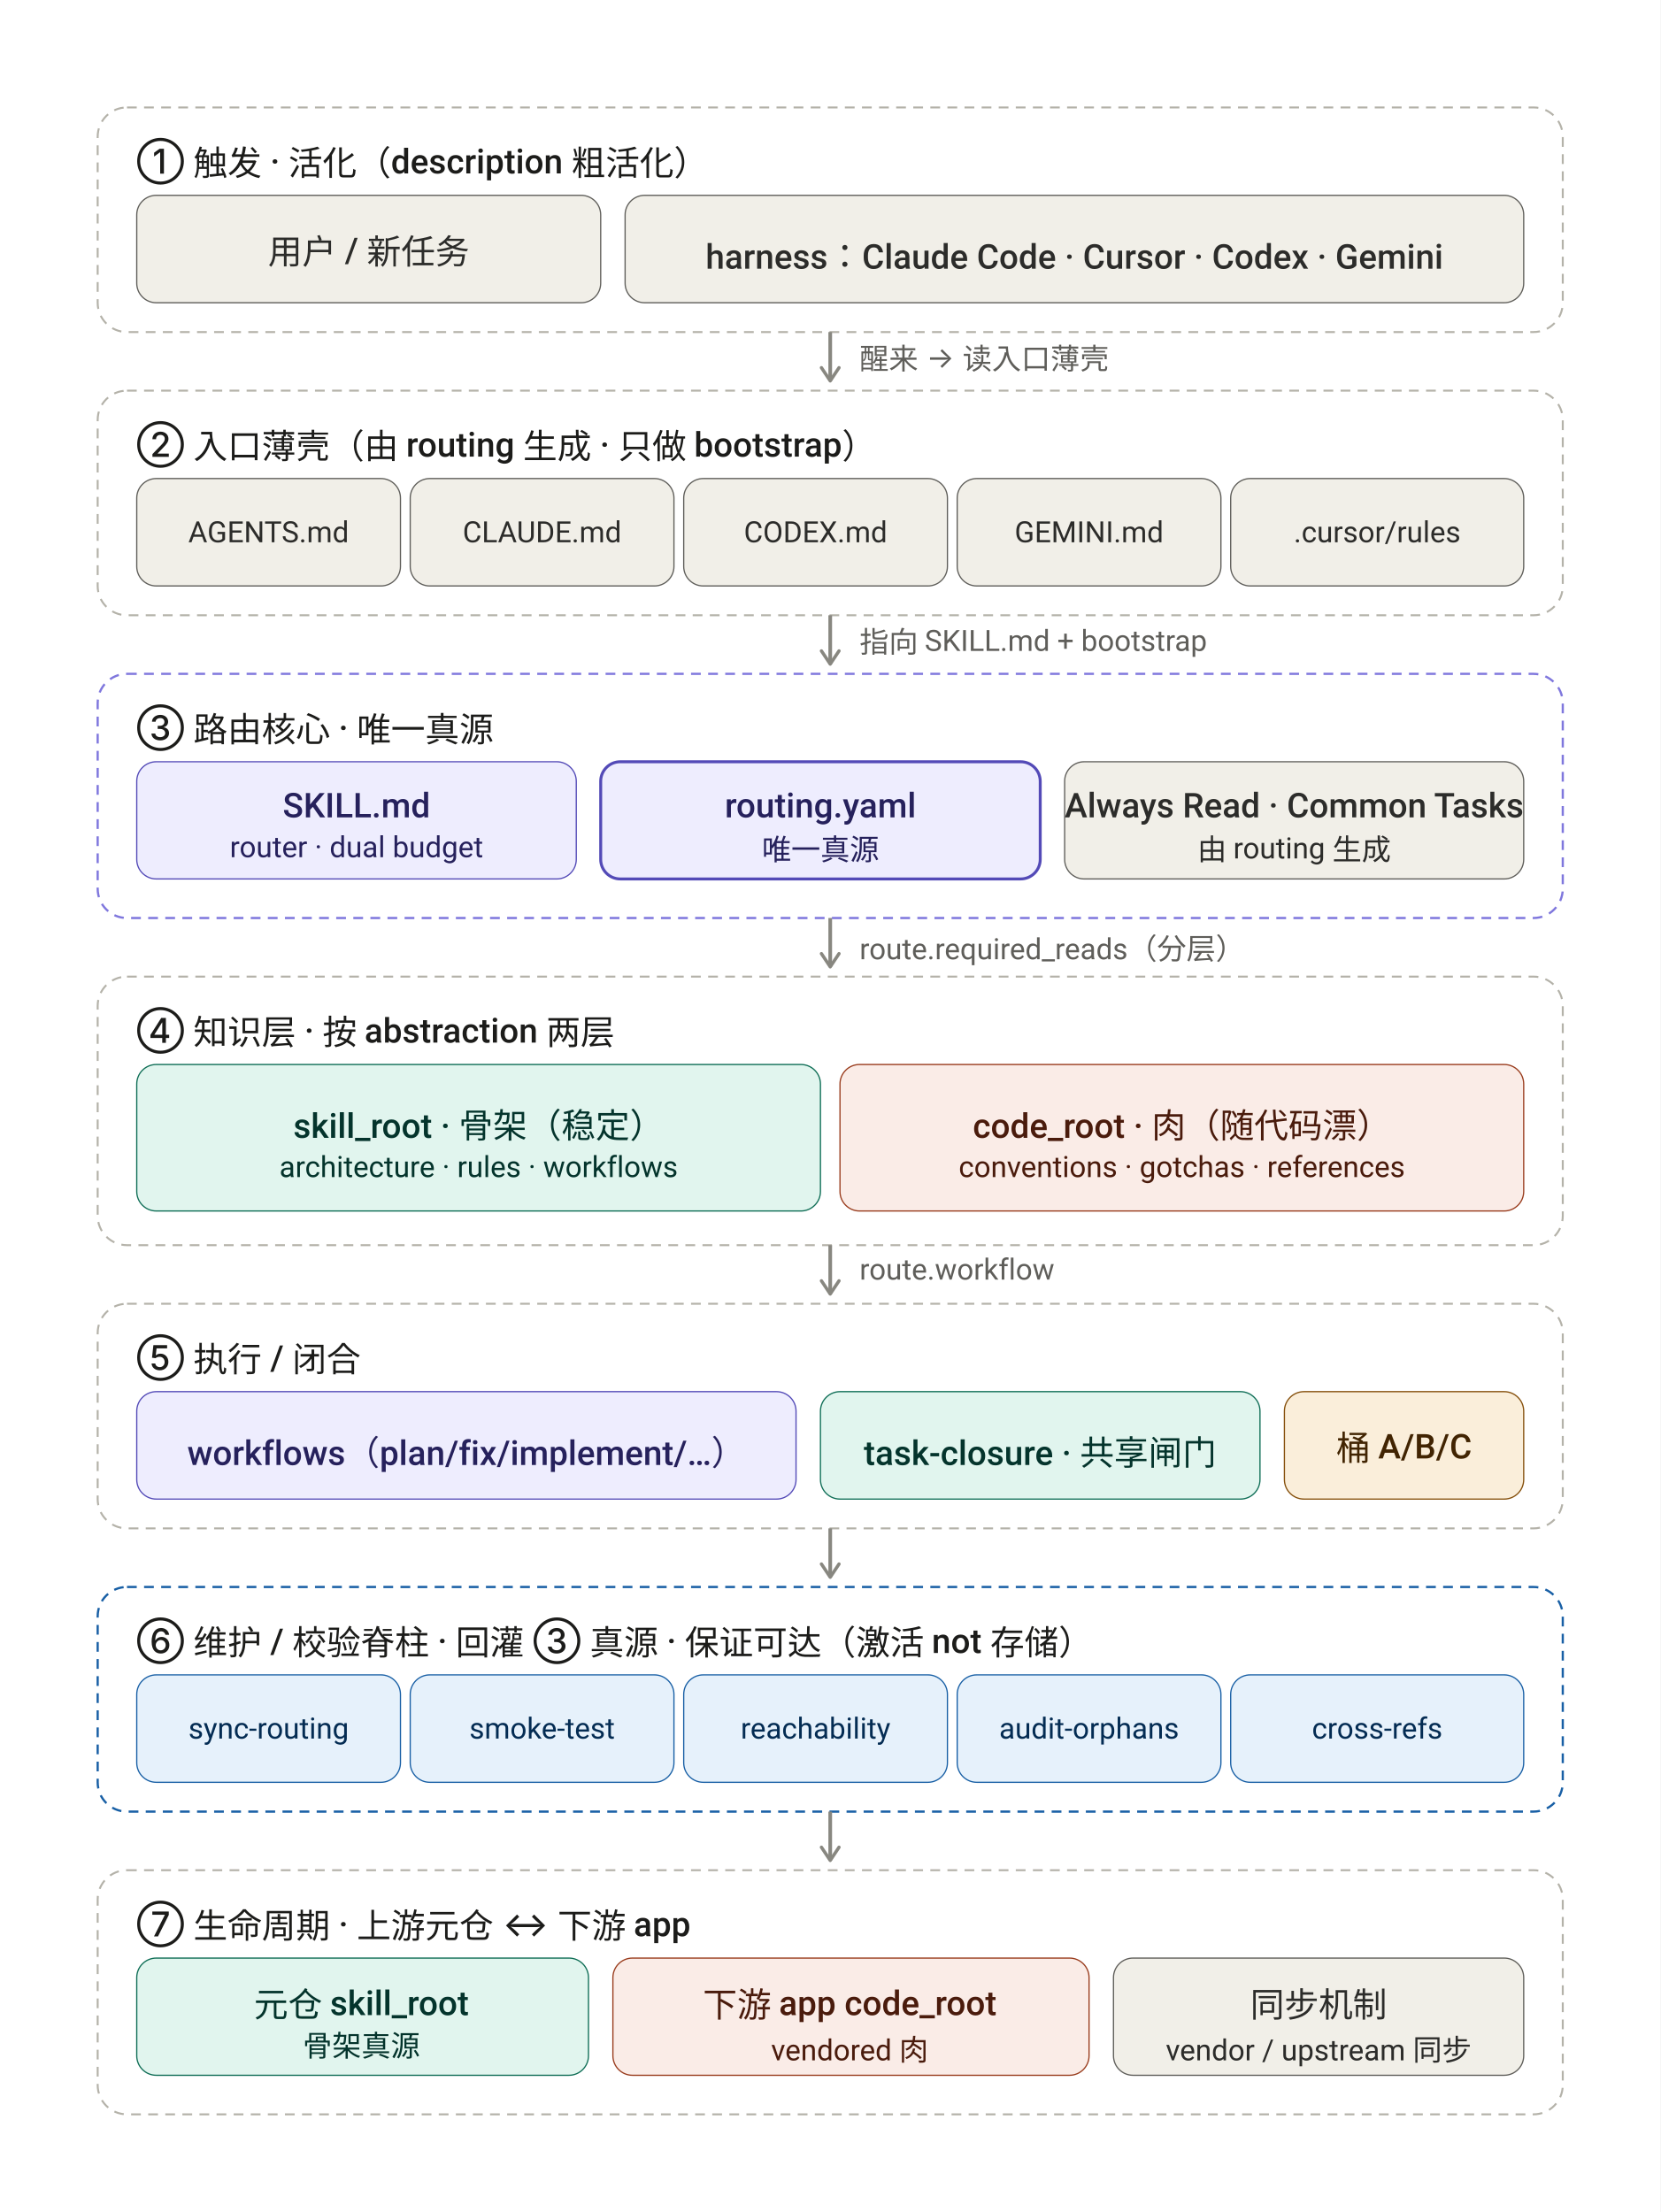
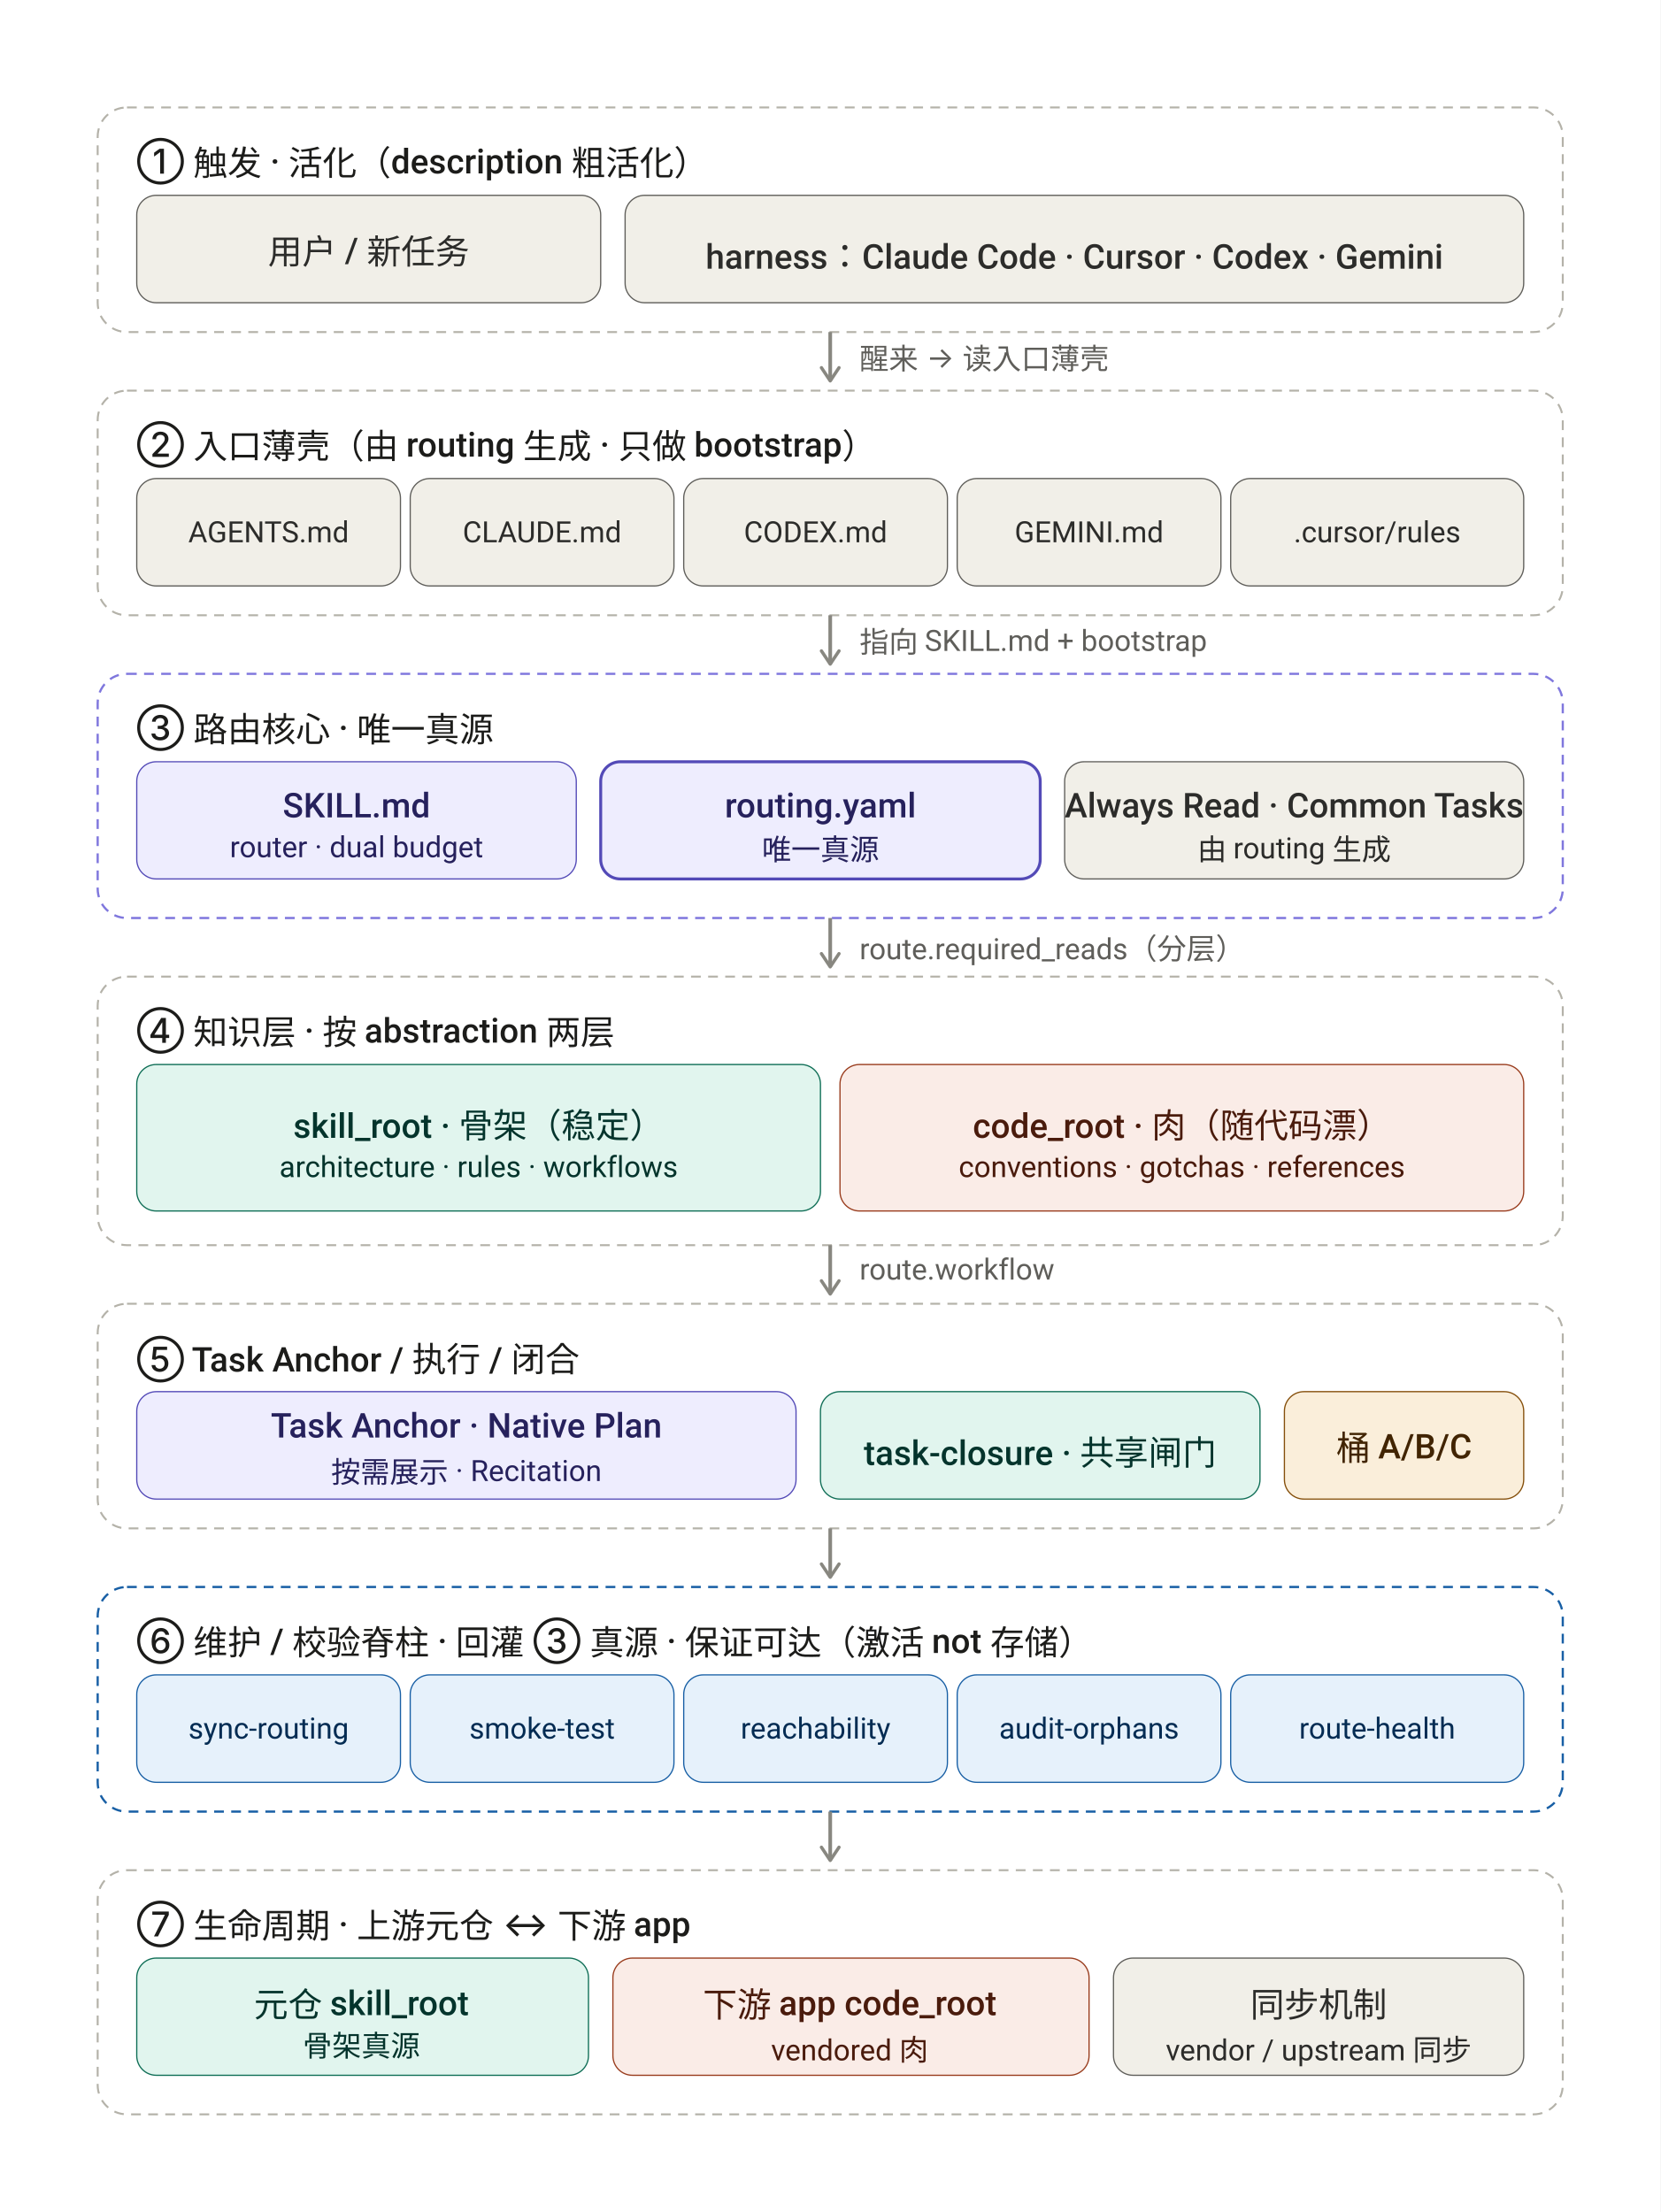
<svg xmlns="http://www.w3.org/2000/svg" width="680" height="906" viewBox="0 0 680 906" role="img">
  <style>
svg{font-family:-apple-system,BlinkMacSystemFont,"Segoe UI","PingFang SC","Microsoft YaHei",Roboto,sans-serif}
.t{font-size:14px;fill:#1c1c1a}
.ts{font-size:12px;fill:#5f5e5a}
.th{font-size:14px;font-weight:500;fill:#1c1c1a}
.arr{stroke:#888780;stroke-width:1.5;fill:none}
.c-gray rect{fill:#F1EFE8;stroke:#5F5E5A}
.c-teal rect{fill:#E1F5EE;stroke:#0F6E56}
.c-coral rect{fill:#FAECE7;stroke:#993C1D}
.c-amber rect{fill:#FAEEDA;stroke:#854F0B}
.c-blue rect{fill:#E6F1FB;stroke:#185FA5}
.c-purple rect{fill:#EEEDFE;stroke:#534AB7}
.c-gray .t,.c-gray .ts,.c-gray .th{fill:#2C2C2A}
.c-teal .t,.c-teal .ts,.c-teal .th{fill:#04342C}
.c-coral .t,.c-coral .ts,.c-coral .th{fill:#4A1B0C}
.c-amber .t,.c-amber .ts,.c-amber .th{fill:#412402}
.c-blue .t,.c-blue .ts,.c-blue .th{fill:#042C53}
.c-purple .t,.c-purple .ts,.c-purple .th{fill:#26215C}
</style>
  <rect x="0" y="0" width="680" height="906" fill="#ffffff" />
  <defs>
    <marker id="arrow" viewBox="0 0 10 10" refX="8" refY="5" markerWidth="6" markerHeight="6" orient="auto-start-reverse">
      <path d="M2 1L8 5L2 9" fill="none" stroke="#888780" stroke-width="1.5" stroke-linecap="round" stroke-linejoin="round" />
    </marker>
  </defs>
  <rect x="40" y="44" width="600" height="92" rx="12" fill="none" stroke="#B4B2A9" stroke-width="0.8" stroke-dasharray="4 3" />
  <text class="th" x="56" y="64" text-anchor="start" dominant-baseline="central">① 触发 · 活化（description 粗活化）</text>
  <g class="c-gray">
    <rect x="56" y="80" width="190" height="44" rx="8" stroke-width="0.5" />
    <text class="th" x="151" y="102" text-anchor="middle" dominant-baseline="central">用户 / 新任务</text>
  </g>
  <g class="c-gray">
    <rect x="256" y="80" width="368" height="44" rx="8" stroke-width="0.5" />
    <text class="th" x="440" y="102" text-anchor="middle" dominant-baseline="central">harness：Claude Code · Cursor · Codex · Gemini</text>
  </g>
  <line x1="340" y1="136" x2="340" y2="156" class="arr" marker-end="url(#arrow)" />
  <text class="ts" x="352" y="146" text-anchor="start" dominant-baseline="central">醒来 → 读入口薄壳</text>
  <rect x="40" y="160" width="600" height="92" rx="12" fill="none" stroke="#B4B2A9" stroke-width="0.8" stroke-dasharray="4 3" />
  <text class="th" x="56" y="180" text-anchor="start" dominant-baseline="central">② 入口薄壳（由 routing 生成 · 只做 bootstrap）</text>
  <g class="c-gray">
    <rect x="56" y="196" width="108" height="44" rx="8" stroke-width="0.5" />
    <text class="ts" x="110" y="218" text-anchor="middle" dominant-baseline="central">AGENTS.md</text>
  </g>
  <g class="c-gray">
    <rect x="168" y="196" width="108" height="44" rx="8" stroke-width="0.5" />
    <text class="ts" x="222" y="218" text-anchor="middle" dominant-baseline="central">CLAUDE.md</text>
  </g>
  <g class="c-gray">
    <rect x="280" y="196" width="108" height="44" rx="8" stroke-width="0.5" />
    <text class="ts" x="334" y="218" text-anchor="middle" dominant-baseline="central">CODEX.md</text>
  </g>
  <g class="c-gray">
    <rect x="392" y="196" width="108" height="44" rx="8" stroke-width="0.5" />
    <text class="ts" x="446" y="218" text-anchor="middle" dominant-baseline="central">GEMINI.md</text>
  </g>
  <g class="c-gray">
    <rect x="504" y="196" width="120" height="44" rx="8" stroke-width="0.5" />
    <text class="ts" x="564" y="218" text-anchor="middle" dominant-baseline="central">.cursor/rules</text>
  </g>
  <line x1="340" y1="252" x2="340" y2="272" class="arr" marker-end="url(#arrow)" />
  <text class="ts" x="352" y="262" text-anchor="start" dominant-baseline="central">指向 SKILL.md + bootstrap</text>
  <rect x="40" y="276" width="600" height="100" rx="12" fill="none" stroke="#7F77DD" stroke-width="0.9" stroke-dasharray="4 3" />
  <text class="th" x="56" y="296" text-anchor="start" dominant-baseline="central">③ 路由核心 · 唯一真源</text>
  <g class="c-purple">
    <rect x="56" y="312" width="180" height="48" rx="8" stroke-width="0.5" />
    <text class="th" x="146" y="330" text-anchor="middle" dominant-baseline="central">SKILL.md</text>
    <text class="ts" x="146" y="347" text-anchor="middle" dominant-baseline="central">router · dual budget</text>
  </g>
  <g class="c-purple">
    <rect x="246" y="312" width="180" height="48" rx="8" stroke-width="1.2" />
    <text class="th" x="336" y="330" text-anchor="middle" dominant-baseline="central">routing.yaml</text>
    <text class="ts" x="336" y="347" text-anchor="middle" dominant-baseline="central">唯一真源</text>
  </g>
  <g class="c-gray">
    <rect x="436" y="312" width="188" height="48" rx="8" stroke-width="0.5" />
    <text class="th" x="530" y="330" text-anchor="middle" dominant-baseline="central">Always Read · Common Tasks</text>
    <text class="ts" x="530" y="347" text-anchor="middle" dominant-baseline="central">由 routing 生成</text>
  </g>
  <line x1="340" y1="376" x2="340" y2="396" class="arr" marker-end="url(#arrow)" />
  <text class="ts" x="352" y="386" text-anchor="start" dominant-baseline="central">route.required_reads（分层）</text>
  <rect x="40" y="400" width="600" height="110" rx="12" fill="none" stroke="#B4B2A9" stroke-width="0.8" stroke-dasharray="4 3" />
  <text class="th" x="56" y="420" text-anchor="start" dominant-baseline="central">④ 知识层 · 按 abstraction 两层</text>
  <g class="c-teal">
    <rect x="56" y="436" width="280" height="60" rx="8" stroke-width="0.5" />
    <text class="th" x="196" y="458" text-anchor="middle" dominant-baseline="central">skill_root · 骨架（稳定）</text>
    <text class="ts" x="196" y="478" text-anchor="middle" dominant-baseline="central">architecture · rules · workflows</text>
  </g>
  <g class="c-coral">
    <rect x="344" y="436" width="280" height="60" rx="8" stroke-width="0.5" />
    <text class="th" x="484" y="458" text-anchor="middle" dominant-baseline="central">code_root · 肉（随代码漂）</text>
    <text class="ts" x="484" y="478" text-anchor="middle" dominant-baseline="central">conventions · gotchas · references</text>
  </g>
  <line x1="340" y1="510" x2="340" y2="530" class="arr" marker-end="url(#arrow)" />
  <text class="ts" x="352" y="520" text-anchor="start" dominant-baseline="central">route.workflow</text>
  <rect x="40" y="534" width="600" height="92" rx="12" fill="none" stroke="#B4B2A9" stroke-width="0.8" stroke-dasharray="4 3" />
-   <text class="th" x="56" y="554" text-anchor="start" dominant-baseline="central">⑤ 执行 / 闭合</text>
+   <text class="th" x="56" y="554" text-anchor="start" dominant-baseline="central">⑤ Task Anchor / 执行 / 闭合</text>
  <g class="c-purple">
    <rect x="56" y="570" width="270" height="44" rx="8" stroke-width="0.5" />
-     <text class="th" x="191" y="592" text-anchor="middle" dominant-baseline="central">workflows（plan/fix/implement/…）</text>
+     <text class="th" x="191" y="584" text-anchor="middle" dominant-baseline="central">Task Anchor · Native Plan</text>
+     <text class="ts" x="191" y="602" text-anchor="middle" dominant-baseline="central">按需展示 · Recitation</text>
  </g>
  <g class="c-teal">
    <rect x="336" y="570" width="180" height="44" rx="8" stroke-width="0.5" />
    <text class="th" x="426" y="592" text-anchor="middle" dominant-baseline="central">task-closure · 共享闸门</text>
  </g>
  <g class="c-amber">
    <rect x="526" y="570" width="98" height="44" rx="8" stroke-width="0.5" />
    <text class="th" x="575" y="592" text-anchor="middle" dominant-baseline="central">桶 A/B/C</text>
  </g>
  <line x1="340" y1="626" x2="340" y2="646" class="arr" marker-end="url(#arrow)" />
  <rect x="40" y="650" width="600" height="92" rx="12" fill="none" stroke="#185FA5" stroke-width="0.9" stroke-dasharray="4 3" />
  <text class="th" x="56" y="670" text-anchor="start" dominant-baseline="central">⑥ 维护 / 校验脊柱 · 回灌 ③ 真源 · 保证可达（激活 not 存储）</text>
  <g class="c-blue">
    <rect x="56" y="686" width="108" height="44" rx="8" stroke-width="0.5" />
    <text class="ts" x="110" y="708" text-anchor="middle" dominant-baseline="central">sync-routing</text>
  </g>
  <g class="c-blue">
    <rect x="168" y="686" width="108" height="44" rx="8" stroke-width="0.5" />
    <text class="ts" x="222" y="708" text-anchor="middle" dominant-baseline="central">smoke-test</text>
  </g>
  <g class="c-blue">
    <rect x="280" y="686" width="108" height="44" rx="8" stroke-width="0.5" />
    <text class="ts" x="334" y="708" text-anchor="middle" dominant-baseline="central">reachability</text>
  </g>
  <g class="c-blue">
    <rect x="392" y="686" width="108" height="44" rx="8" stroke-width="0.5" />
    <text class="ts" x="446" y="708" text-anchor="middle" dominant-baseline="central">audit-orphans</text>
  </g>
  <g class="c-blue">
    <rect x="504" y="686" width="120" height="44" rx="8" stroke-width="0.5" />
-     <text class="ts" x="564" y="708" text-anchor="middle" dominant-baseline="central">cross-refs</text>
+     <text class="ts" x="564" y="708" text-anchor="middle" dominant-baseline="central">route-health</text>
  </g>
  <line x1="340" y1="742" x2="340" y2="762" class="arr" marker-end="url(#arrow)" />
  <rect x="40" y="766" width="600" height="100" rx="12" fill="none" stroke="#B4B2A9" stroke-width="0.8" stroke-dasharray="4 3" />
  <text class="th" x="56" y="786" text-anchor="start" dominant-baseline="central">⑦ 生命周期 · 上游元仓 ↔ 下游 app</text>
  <g class="c-teal">
    <rect x="56" y="802" width="185" height="48" rx="8" stroke-width="0.5" />
    <text class="th" x="148" y="820" text-anchor="middle" dominant-baseline="central">元仓 skill_root</text>
    <text class="ts" x="148" y="837" text-anchor="middle" dominant-baseline="central">骨架真源</text>
  </g>
  <g class="c-coral">
    <rect x="251" y="802" width="195" height="48" rx="8" stroke-width="0.5" />
    <text class="th" x="348" y="820" text-anchor="middle" dominant-baseline="central">下游 app code_root</text>
    <text class="ts" x="348" y="837" text-anchor="middle" dominant-baseline="central">vendored 肉</text>
  </g>
  <g class="c-gray">
    <rect x="456" y="802" width="168" height="48" rx="8" stroke-width="0.5" />
    <text class="th" x="540" y="820" text-anchor="middle" dominant-baseline="central">同步机制</text>
    <text class="ts" x="540" y="837" text-anchor="middle" dominant-baseline="central">vendor / upstream 同步</text>
  </g>
</svg>
